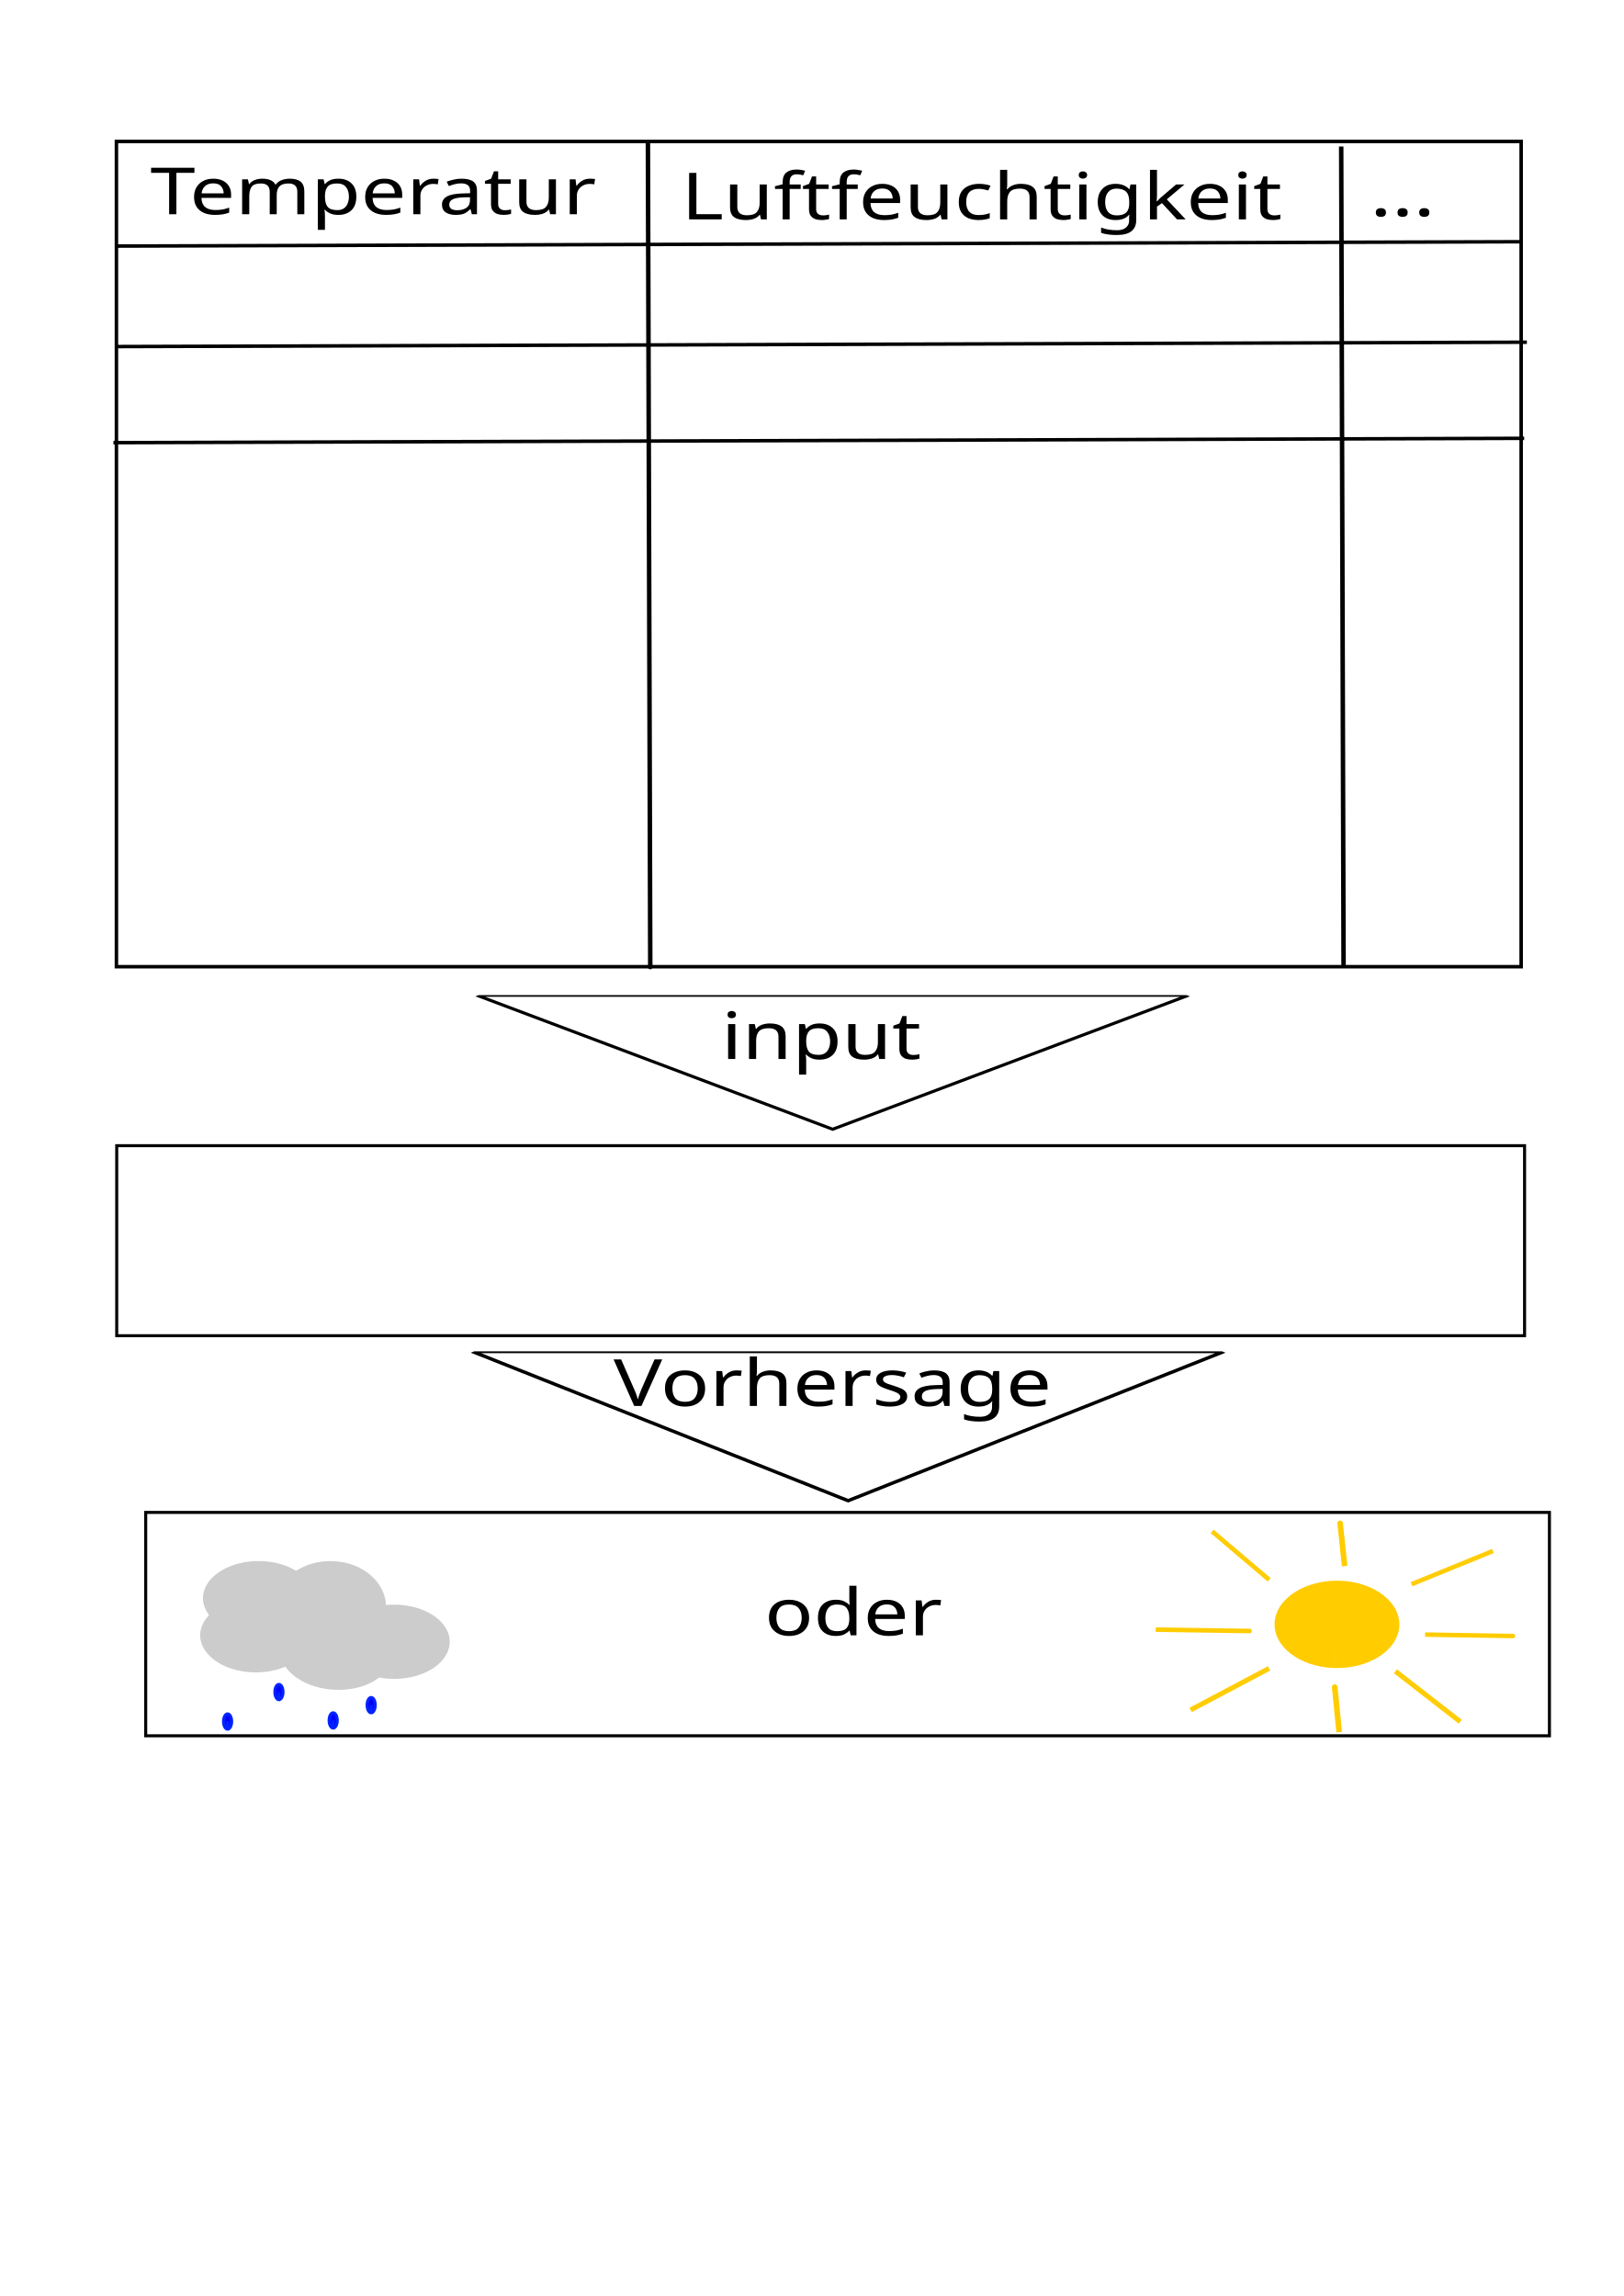
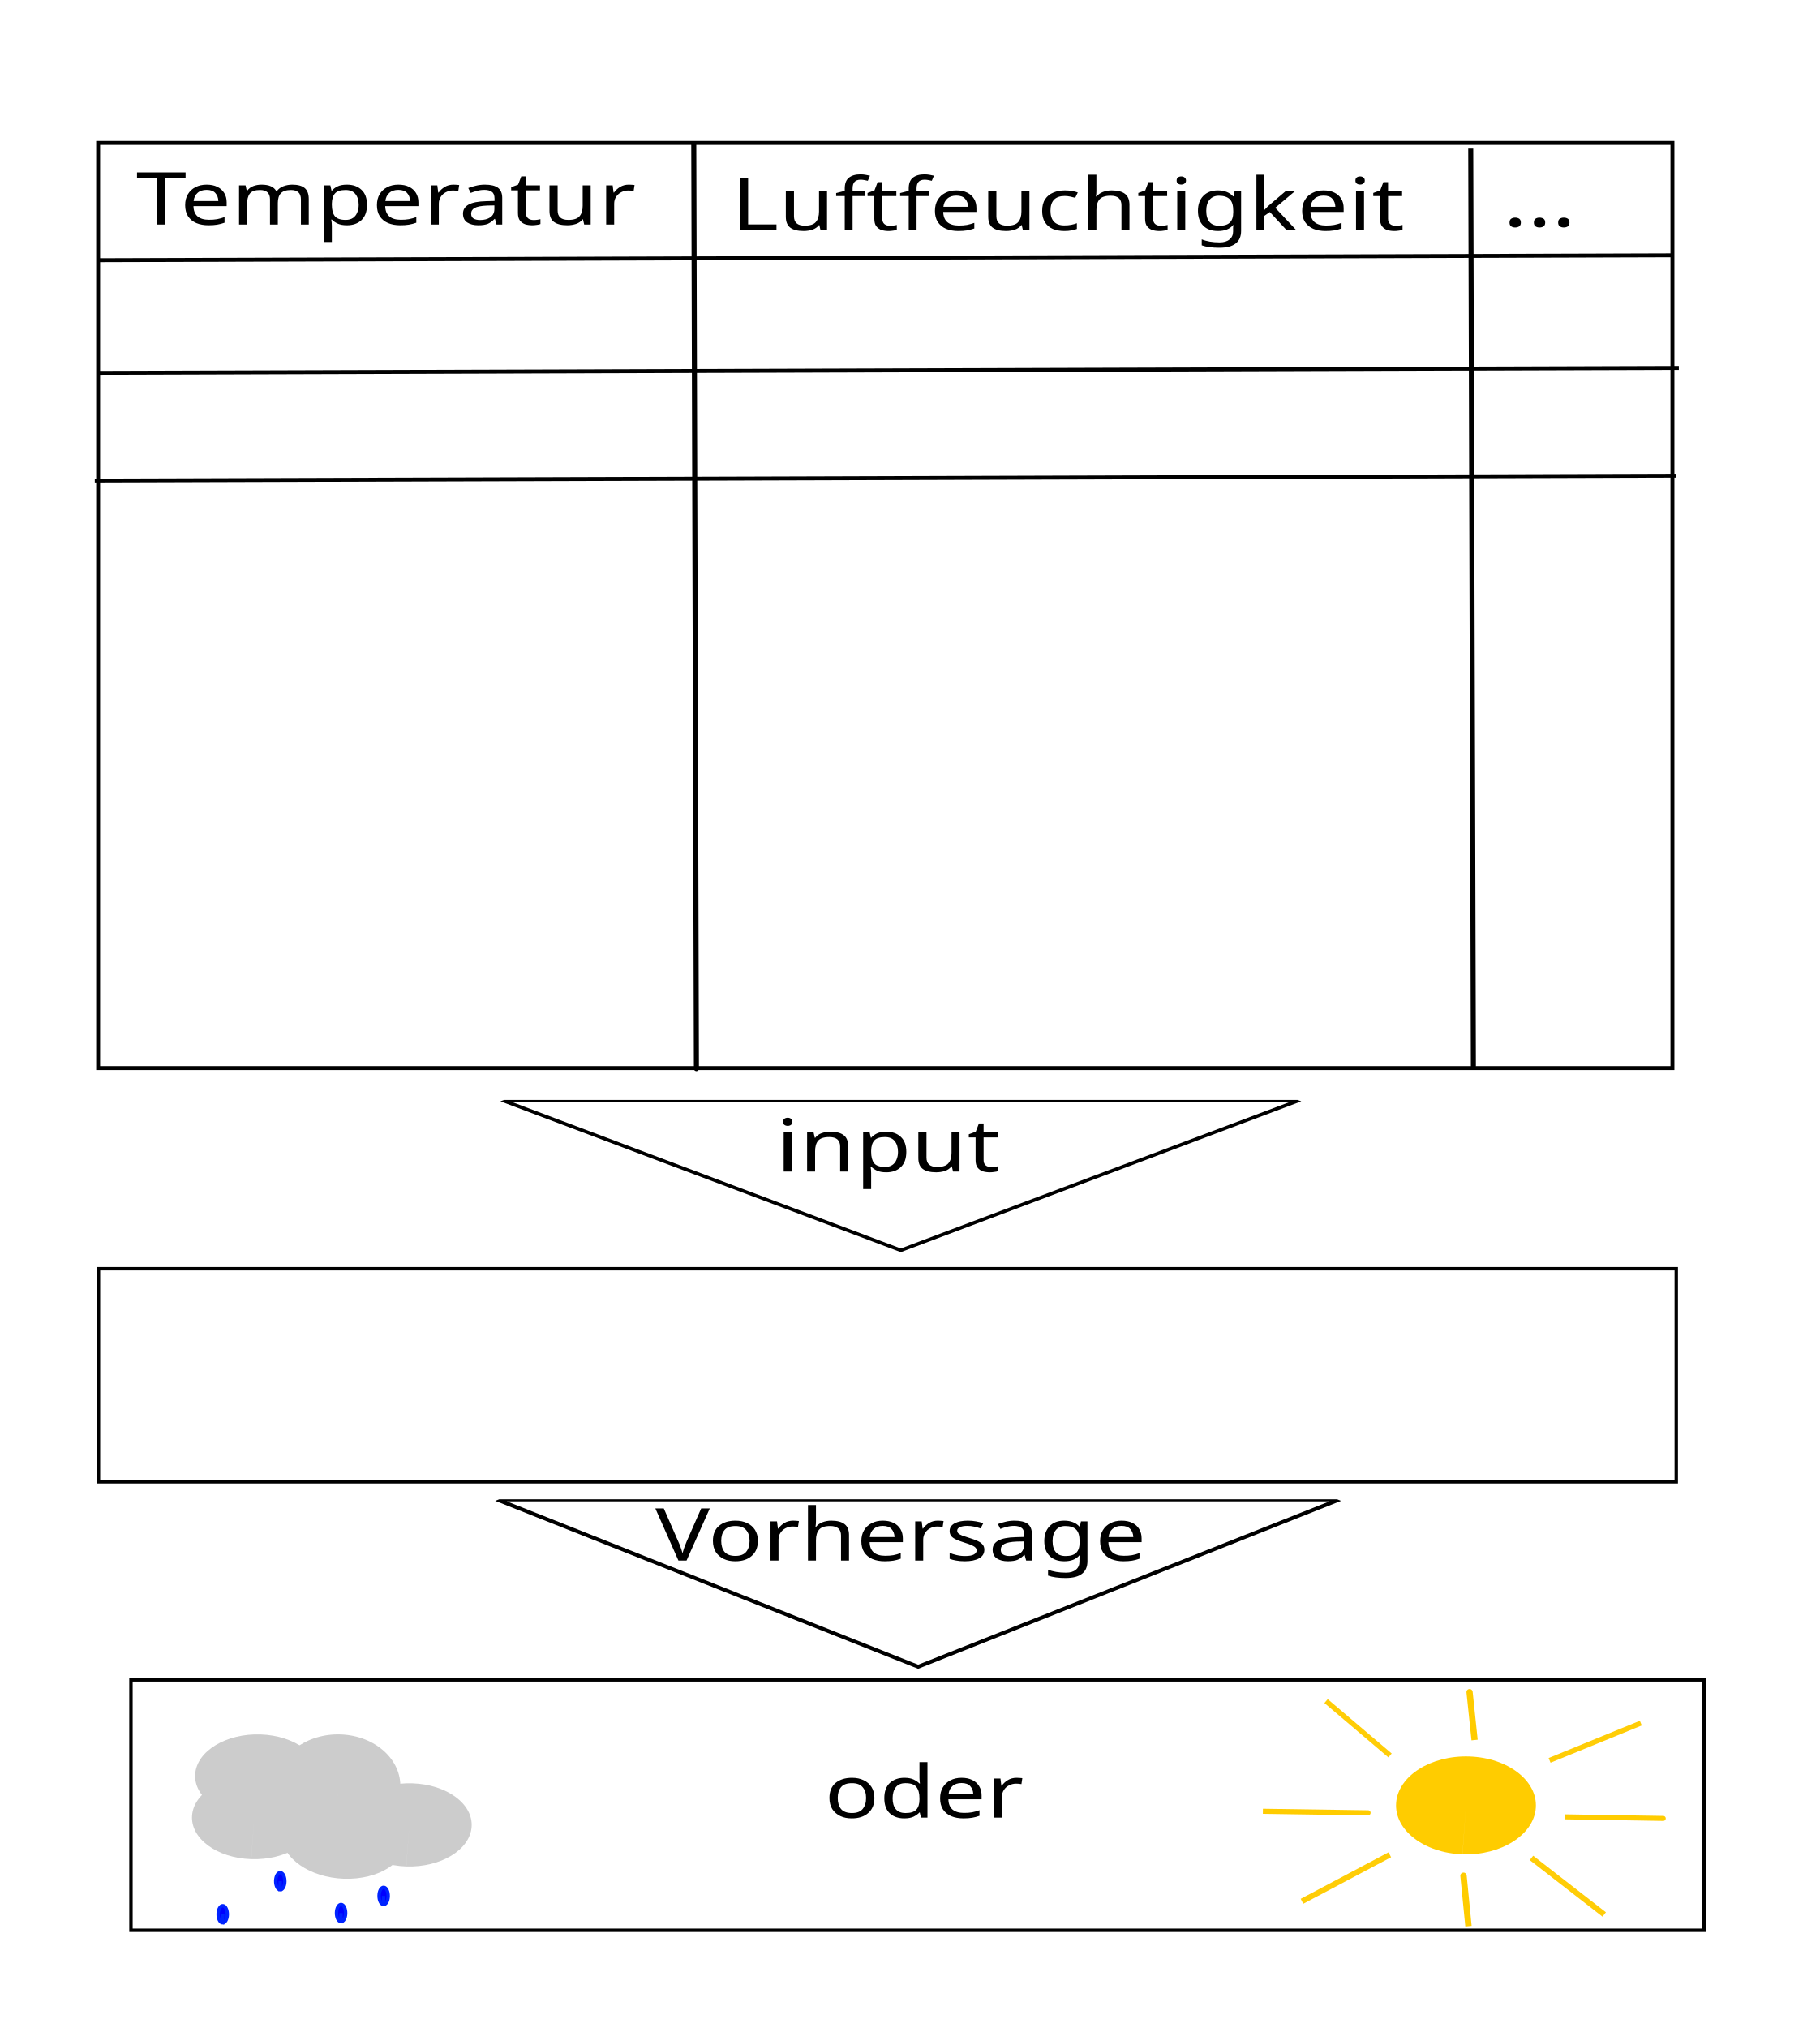
- <svg xmlns="http://www.w3.org/2000/svg" xmlns:ns1="http://www.openswatchbook.org/uri/2009/osb" width="210mm" height="297mm" viewBox="0 0 210 297" version="1.1" id="svg5003">
+ <svg xmlns="http://www.w3.org/2000/svg" xmlns:ns1="http://www.openswatchbook.org/uri/2009/osb" width="210mm" height="234mm" viewBox="0 0 210 234" version="1.1" id="svg5003">
  <defs id="defs4997">
    <linearGradient id="linearGradient7006" ns1:paint="solid">
      <stop style="stop-color:#ff2a2a;stop-opacity:1;" offset="0" id="stop7004" />
    </linearGradient>
    <linearGradient id="linearGradient5552" ns1:paint="solid">
      <stop style="stop-color:#ff2a2a;stop-opacity:1;" offset="0" id="stop5550" />
    </linearGradient>
  </defs>
-   <g id="layer1">
-     <rect style="fill:none;fill-opacity:1;stroke:#000000;stroke-width:0.454;stroke-opacity:0.997" id="rect5005" width="181.681" height="106.748" x="15.057" y="18.299" />
-     <path style="fill:none;stroke:#000000;stroke-width:0.583px;stroke-linecap:butt;stroke-linejoin:miter;stroke-opacity:1" d="m 83.796,18.263 c 0.688,240.416 0,0 0,0 z" id="path7018" />
-     <path style="fill:none;stroke:#000000;stroke-width:0.58px;stroke-linecap:butt;stroke-linejoin:miter;stroke-opacity:1" d="m 173.463,18.954 c 0.688,238.141 0,0 0,0 z" id="path7018-6" />
-     <path style="fill:none;stroke:#000000;stroke-width:0.452px;stroke-linecap:butt;stroke-linejoin:miter;stroke-opacity:1" d="M 15,31.832 C 194.901,31.269 196.775,31.269 196.775,31.269" id="path7035" />
+   <g id="layer1" transform="translate(0,-63)">
+     <rect style="fill:none;fill-opacity:1;stroke:#000000;stroke-width:0.454;stroke-opacity:0.997" id="rect5005" width="181.681" height="106.748" x="11.326" y="79.491" />
+     <path style="fill:none;stroke:#000000;stroke-width:0.583px;stroke-linecap:butt;stroke-linejoin:miter;stroke-opacity:1" d="m 80.064,79.455 c 0.688,240.416 0,0 0,0 z" id="path7018" />
+     <path style="fill:none;stroke:#000000;stroke-width:0.58px;stroke-linecap:butt;stroke-linejoin:miter;stroke-opacity:1" d="m 169.731,80.146 c 0.688,238.141 0,0 0,0 z" id="path7018-6" />
+     <path style="fill:none;stroke:#000000;stroke-width:0.452px;stroke-linecap:butt;stroke-linejoin:miter;stroke-opacity:1" d="M 11.269,93.025 C 191.17,92.461 193.044,92.461 193.044,92.461" id="path7035" />
    <flowRoot xml:space="preserve" id="flowRoot7037" style="font-style:normal;font-weight:normal;font-size:40px;line-height:1.25;font-family:sans-serif;letter-spacing:0px;word-spacing:0px;fill:#000000;fill-opacity:1;stroke:none" transform="scale(0.2645833)">
      <flowRegion id="flowRegion7039">
        <rect id="rect7041" width="101.347" height="43.434" x="56.304" y="68.836" />
      </flowRegion>
      <flowPara id="flowPara7043">Tem</flowPara>
    </flowRoot>
-     <text xml:space="preserve" style="font-style:normal;font-weight:normal;font-size:15.658px;line-height:1.25;font-family:sans-serif;letter-spacing:0px;word-spacing:0px;fill:#000000;fill-opacity:1;stroke:none;stroke-width:0.391" x="17.441" y="30.883" id="text7047" transform="scale(1.114359,0.897377)">
-       <tspan id="tspan7045" x="17.441" y="30.883" style="font-style:normal;font-variant:normal;font-weight:normal;font-stretch:normal;font-size:9.395px;font-family:sans-serif;-inkscape-font-specification:'sans-serif, Normal';font-variant-ligatures:normal;font-variant-caps:normal;font-variant-numeric:normal;font-feature-settings:normal;text-align:start;writing-mode:lr-tb;text-anchor:start;stroke-width:0.391">Temperatur</tspan>
+     <text xml:space="preserve" style="font-style:normal;font-weight:normal;font-size:15.658px;line-height:1.25;font-family:sans-serif;letter-spacing:0px;word-spacing:0px;fill:#000000;fill-opacity:1;stroke:none;stroke-width:0.391" x="14.093" y="99.073" id="text7047" transform="scale(1.114359,0.897377)">
+       <tspan id="tspan7045" x="14.093" y="99.073" style="font-style:normal;font-variant:normal;font-weight:normal;font-stretch:normal;font-size:9.395px;font-family:sans-serif;-inkscape-font-specification:'sans-serif, Normal';font-variant-ligatures:normal;font-variant-caps:normal;font-variant-numeric:normal;font-feature-settings:normal;text-align:start;writing-mode:lr-tb;text-anchor:start;stroke-width:0.391">Temperatur</tspan>
    </text>
-     <text xml:space="preserve" style="font-style:normal;font-weight:normal;font-size:15.658px;line-height:1.25;font-family:sans-serif;letter-spacing:0px;word-spacing:0px;fill:#000000;fill-opacity:1;stroke:none;stroke-width:0.391" x="79.076" y="31.624" id="text7047-4" transform="scale(1.114359,0.897377)">
-       <tspan id="tspan7045-4" x="79.076" y="31.624" style="font-style:normal;font-variant:normal;font-weight:normal;font-stretch:normal;font-size:9.395px;font-family:sans-serif;-inkscape-font-specification:'sans-serif, Normal';font-variant-ligatures:normal;font-variant-caps:normal;font-variant-numeric:normal;font-feature-settings:normal;text-align:start;writing-mode:lr-tb;text-anchor:start;stroke-width:0.391">Luftfeuchtigkeit</tspan>
+     <text xml:space="preserve" style="font-style:normal;font-weight:normal;font-size:15.658px;line-height:1.25;font-family:sans-serif;letter-spacing:0px;word-spacing:0px;fill:#000000;fill-opacity:1;stroke:none;stroke-width:0.391" x="75.728" y="99.814" id="text7047-4" transform="scale(1.114359,0.897377)">
+       <tspan id="tspan7045-4" x="75.728" y="99.814" style="font-style:normal;font-variant:normal;font-weight:normal;font-stretch:normal;font-size:9.395px;font-family:sans-serif;-inkscape-font-specification:'sans-serif, Normal';font-variant-ligatures:normal;font-variant-caps:normal;font-variant-numeric:normal;font-feature-settings:normal;text-align:start;writing-mode:lr-tb;text-anchor:start;stroke-width:0.391">Luftfeuchtigkeit</tspan>
    </text>
-     <text xml:space="preserve" style="font-style:normal;font-weight:normal;font-size:15.658px;line-height:1.25;font-family:sans-serif;letter-spacing:0px;word-spacing:0px;fill:#000000;fill-opacity:1;stroke:none;stroke-width:0.391" x="159.01" y="31.139" id="text7047-4-4" transform="scale(1.114359,0.897377)">
-       <tspan id="tspan7045-4-9" x="159.01" y="31.139" style="font-style:normal;font-variant:normal;font-weight:normal;font-stretch:normal;font-size:9.395px;font-family:sans-serif;-inkscape-font-specification:'sans-serif, Normal';font-variant-ligatures:normal;font-variant-caps:normal;font-variant-numeric:normal;font-feature-settings:normal;text-align:start;writing-mode:lr-tb;text-anchor:start;stroke-width:0.391">...</tspan>
+     <text xml:space="preserve" style="font-style:normal;font-weight:normal;font-size:15.658px;line-height:1.25;font-family:sans-serif;letter-spacing:0px;word-spacing:0px;fill:#000000;fill-opacity:1;stroke:none;stroke-width:0.391" x="155.661" y="99.329" id="text7047-4-4" transform="scale(1.114359,0.897377)">
+       <tspan id="tspan7045-4-9" x="155.661" y="99.329" style="font-style:normal;font-variant:normal;font-weight:normal;font-stretch:normal;font-size:9.395px;font-family:sans-serif;-inkscape-font-specification:'sans-serif, Normal';font-variant-ligatures:normal;font-variant-caps:normal;font-variant-numeric:normal;font-feature-settings:normal;text-align:start;writing-mode:lr-tb;text-anchor:start;stroke-width:0.391">...</tspan>
    </text>
-     <rect style="fill:none;fill-opacity:1;stroke:#000000;stroke-width:0.391;stroke-opacity:0.997" id="rect7105" width="182.083" height="24.582" x="15.096" y="148.2" />
-     <flowRoot xml:space="preserve" id="flowRoot7107" style="font-style:normal;font-weight:normal;font-size:40px;line-height:1.25;font-family:sans-serif;letter-spacing:0px;word-spacing:0px;fill:#000000;fill-opacity:1;stroke:none" transform="matrix(0.4362225,0,0,0.3512836,24.77246,-10.19295)">
+     <rect style="fill:none;fill-opacity:1;stroke:#000000;stroke-width:0.391;stroke-opacity:0.997" id="rect7105" width="182.083" height="24.582" x="11.365" y="209.392" />
+     <flowRoot xml:space="preserve" id="flowRoot7107" style="font-style:normal;font-weight:normal;font-size:40px;line-height:1.25;font-family:sans-serif;letter-spacing:0px;word-spacing:0px;fill:#000000;fill-opacity:1;stroke:none" transform="matrix(0.4362225,0,0,0.3512836,21.04123,50.9992)">
      <flowRegion id="flowRegion7109">
        <rect id="rect7111" width="395.311" height="50.335" x="78.571" y="458.348" />
      </flowRegion>
      <flowPara id="flowPara7113" style="font-style:normal;font-variant:normal;font-weight:normal;font-stretch:normal;font-size:24px;font-family:sans-serif;-inkscape-font-specification:'sans-serif, Normal';font-variant-ligatures:normal;font-variant-caps:normal;font-variant-numeric:normal;font-feature-settings:normal;text-align:start;writing-mode:lr-tb;text-anchor:start">Supervised Modell</flowPara>
    </flowRoot>
-     <path style="fill:none;fill-opacity:1;stroke:#000000;stroke-width:0.265;stroke-miterlimit:4;stroke-dasharray:none;stroke-opacity:0.997" id="path7121" d="M 41.252,116.399 28.875,94.961 l 24.755,-1e-6 z" transform="matrix(3.699254,0,0,0.8043434,-44.91109,52.45011)" />
-     <text xml:space="preserve" style="font-style:normal;font-weight:normal;font-size:15.658px;line-height:1.25;font-family:sans-serif;letter-spacing:0px;word-spacing:0px;fill:#000000;fill-opacity:1;stroke:none;stroke-width:0.391" x="83.711" y="152.653" id="text7129" transform="scale(1.114359,0.897377)">
-       <tspan id="tspan7127" x="83.711" y="152.653" style="font-style:normal;font-variant:normal;font-weight:normal;font-stretch:normal;font-size:9.395px;font-family:sans-serif;-inkscape-font-specification:'sans-serif, Normal';font-variant-ligatures:normal;font-variant-caps:normal;font-variant-numeric:normal;font-feature-settings:normal;text-align:start;writing-mode:lr-tb;text-anchor:start;stroke-width:0.391">input</tspan>
+     <path style="fill:none;fill-opacity:1;stroke:#000000;stroke-width:0.265;stroke-miterlimit:4;stroke-dasharray:none;stroke-opacity:0.997" id="path7121" d="M 41.252,116.399 28.875,94.961 l 24.755,-1e-6 z" transform="matrix(3.699254,0,0,0.8043434,-48.64232,113.6423)" />
+     <text xml:space="preserve" style="font-style:normal;font-weight:normal;font-size:15.658px;line-height:1.25;font-family:sans-serif;letter-spacing:0px;word-spacing:0px;fill:#000000;fill-opacity:1;stroke:none;stroke-width:0.391" x="80.363" y="220.843" id="text7129" transform="scale(1.114359,0.897377)">
+       <tspan id="tspan7127" x="80.363" y="220.843" style="font-style:normal;font-variant:normal;font-weight:normal;font-stretch:normal;font-size:9.395px;font-family:sans-serif;-inkscape-font-specification:'sans-serif, Normal';font-variant-ligatures:normal;font-variant-caps:normal;font-variant-numeric:normal;font-feature-settings:normal;text-align:start;writing-mode:lr-tb;text-anchor:start;stroke-width:0.391">input</tspan>
    </text>
-     <rect style="fill:none;fill-opacity:1;stroke:#000000;stroke-width:0.392;stroke-miterlimit:4;stroke-dasharray:none;stroke-opacity:0.997" id="rect7131" width="181.548" height="28.895" x="18.845" y="195.639" />
-     <path style="fill:none;fill-opacity:1;stroke:#000000;stroke-width:0.265;stroke-miterlimit:4;stroke-dasharray:none;stroke-opacity:0.997" id="path7121-7" d="M 41.252,116.399 28.875,94.961 l 24.755,-1e-6 z" transform="matrix(3.907067,0,0,0.8958048,-51.48365,89.8542)" />
-     <text xml:space="preserve" style="font-style:normal;font-weight:normal;font-size:15.658px;line-height:1.25;font-family:sans-serif;letter-spacing:0px;word-spacing:0px;fill:#000000;fill-opacity:1;stroke:none;stroke-width:0.391" x="71.216" y="202.666" id="text7150" transform="scale(1.114359,0.897377)">
-       <tspan id="tspan7148" x="71.216" y="202.666" style="font-style:normal;font-variant:normal;font-weight:normal;font-stretch:normal;font-size:9.395px;font-family:sans-serif;-inkscape-font-specification:'sans-serif, Normal';font-variant-ligatures:normal;font-variant-caps:normal;font-variant-numeric:normal;font-feature-settings:normal;text-align:start;writing-mode:lr-tb;text-anchor:start;stroke-width:0.391">Vorhersage</tspan>
+     <rect style="fill:none;fill-opacity:1;stroke:#000000;stroke-width:0.392;stroke-miterlimit:4;stroke-dasharray:none;stroke-opacity:0.997" id="rect7131" width="181.548" height="28.895" x="15.113" y="256.831" />
+     <path style="fill:none;fill-opacity:1;stroke:#000000;stroke-width:0.265;stroke-miterlimit:4;stroke-dasharray:none;stroke-opacity:0.997" id="path7121-7" d="M 41.252,116.399 28.875,94.961 l 24.755,-1e-6 z" transform="matrix(3.907067,0,0,0.8958048,-55.21488,151.0464)" />
+     <text xml:space="preserve" style="font-style:normal;font-weight:normal;font-size:15.658px;line-height:1.25;font-family:sans-serif;letter-spacing:0px;word-spacing:0px;fill:#000000;fill-opacity:1;stroke:none;stroke-width:0.391" x="67.868" y="270.856" id="text7150" transform="scale(1.114359,0.897377)">
+       <tspan id="tspan7148" x="67.868" y="270.856" style="font-style:normal;font-variant:normal;font-weight:normal;font-stretch:normal;font-size:9.395px;font-family:sans-serif;-inkscape-font-specification:'sans-serif, Normal';font-variant-ligatures:normal;font-variant-caps:normal;font-variant-numeric:normal;font-feature-settings:normal;text-align:start;writing-mode:lr-tb;text-anchor:start;stroke-width:0.391">Vorhersage</tspan>
    </text>
-     <path style="fill:#cccccc;fill-opacity:1;stroke:none;stroke-width:0.392;stroke-miterlimit:4;stroke-dasharray:none;stroke-opacity:0.997" id="path7170" d="m 33.082,211.53 a 7.193,4.803 0 0 1 -6.823,-5.037 7.193,4.803 0 0 1 7.541,-4.558 7.193,4.803 0 0 1 6.827,5.035 7.193,4.803 0 0 1 -7.538,4.56 l 0.354,-4.798 z" />
-     <path style="fill:#cccccc;fill-opacity:1;stroke:none;stroke-width:0.436;stroke-miterlimit:4;stroke-dasharray:none;stroke-opacity:0.997" id="path7170-5" d="m 42.38,213.789 a 7.193,5.934 0 0 1 -6.823,-6.222 7.193,5.934 0 0 1 7.541,-5.63 7.193,5.934 0 0 1 6.827,6.219 7.193,5.934 0 0 1 -7.538,5.633 l 0.354,-5.926 z" />
-     <path style="fill:#cccccc;fill-opacity:1;stroke:none;stroke-width:0.393;stroke-miterlimit:4;stroke-dasharray:none;stroke-opacity:0.997" id="path7170-3" d="m 27.467,-209.55 a 7.193,4.816 0 0 1 -6.823,-5.051 7.193,4.816 0 0 1 7.541,-4.57 7.193,4.816 0 0 1 6.827,5.048 7.193,4.816 0 0 1 -7.538,4.572 l 0.354,-4.81 z" transform="matrix(1,0,-0.07285269,-0.9973427,0,0)" />
-     <path d="m 32.721,216.327 a 7.193,4.803 0 0 1 -6.823,-5.037 7.193,4.803 0 0 1 7.541,-4.558 7.193,4.803 0 0 1 6.827,5.035 7.193,4.803 0 0 1 -7.538,4.56 l 0.354,-4.798 z" id="path7208" style="fill:#cccccc;fill-opacity:1;stroke:none;stroke-width:0.392;stroke-miterlimit:4;stroke-dasharray:none;stroke-opacity:0.997" />
-     <path style="fill:#cccccc;fill-opacity:1;stroke:none;stroke-width:0.392;stroke-miterlimit:4;stroke-dasharray:none;stroke-opacity:0.997" id="path7170-6" d="m 50.612,217.169 a 7.193,4.803 0 0 1 -6.823,-5.037 7.193,4.803 0 0 1 7.541,-4.558 7.193,4.803 0 0 1 6.827,5.035 7.193,4.803 0 0 1 -7.538,4.56 l 0.354,-4.798 z" />
-     <path style="fill:#ffcc00;fill-opacity:1;stroke:none;stroke-width:0.317;stroke-miterlimit:4;stroke-dasharray:none;stroke-opacity:0.997" id="path7210" d="m 172.509,215.767 a 8.07,5.651 0 0 1 -7.655,-5.926 8.07,5.651 0 0 1 8.461,-5.362 8.07,5.651 0 0 1 7.659,5.923 8.07,5.651 0 0 1 -8.457,5.365 l 0.397,-5.644 z" />
-     <path style="fill:#ffcc00;stroke:#ffcd07;stroke-width:0.641px;stroke-linecap:butt;stroke-linejoin:miter;stroke-opacity:1" d="m 153.987,221.189 c 10.135,-5.369 10.135,-5.369 10.135,-5.369" id="path7212" />
-     <path style="fill:#ffcc00;stroke:#ffcd07;stroke-width:0.584px;stroke-linecap:butt;stroke-linejoin:miter;stroke-opacity:1" d="m 182.561,204.927 c 10.53,-4.3 10.53,-4.3 10.53,-4.3" id="path7212-3" />
-     <path style="fill:#ffcc00;stroke:#ffcd07;stroke-width:0.643px;stroke-linecap:butt;stroke-linejoin:miter;stroke-opacity:1" d="m 180.471,216.185 c 8.394,6.524 8.394,6.524 8.394,6.524" id="path7212-3-3" />
-     <path style="fill:#ffcc00;stroke:#ffcd07;stroke-width:0.591px;stroke-linecap:butt;stroke-linejoin:miter;stroke-opacity:1" d="m 156.766,198.086 c 7.383,6.273 7.383,6.273 7.383,6.273" id="path7212-3-3-7" />
-     <path style="fill:none;stroke:#ffcc00;stroke-width:0.588px;stroke-linecap:butt;stroke-linejoin:miter;stroke-opacity:1" d="m 149.476,210.803 c 27.32,0.401 0,0 0,0 z" id="path7347" />
-     <path style="fill:none;stroke:#ffcc00;stroke-width:0.578px;stroke-linecap:butt;stroke-linejoin:miter;stroke-opacity:1" d="m 184.312,211.444 c 25.581,0.414 0,0 0,0 z" id="path7347-1" />
-     <path style="fill:none;stroke:#ffcc00;stroke-width:0.732px;stroke-linecap:butt;stroke-linejoin:miter;stroke-opacity:1" d="m 173.201,224.063 c -1.294,-13.133 0,0 0,0 z" id="path7347-8" />
-     <path style="fill:none;stroke:#ffcc00;stroke-width:0.718px;stroke-linecap:butt;stroke-linejoin:miter;stroke-opacity:1" d="m 173.906,202.581 c -1.309,-12.478 0,0 0,0 z" id="path7347-8-1" />
-     <path style="fill:#0000ff;fill-opacity:1;stroke:#0023ff;stroke-width:0.392;stroke-miterlimit:4;stroke-dasharray:none;stroke-opacity:1" id="path7403" d="m 29.407,223.675 a 0.526,0.989 0 0 1 -0.499,-1.037 0.526,0.989 0 0 1 0.552,-0.938 0.526,0.989 0 0 1 0.5,1.037 0.526,0.989 0 0 1 -0.552,0.939 l 0.026,-0.988 z" />
-     <path style="fill:#0000ff;fill-opacity:1;stroke:#0023ff;stroke-width:0.392;stroke-miterlimit:4;stroke-dasharray:none;stroke-opacity:1" id="path7403-2" d="m 36.048,219.86 a 0.526,0.989 0 0 1 -0.499,-1.037 0.526,0.989 0 0 1 0.552,-0.938 0.526,0.989 0 0 1 0.5,1.037 0.526,0.989 0 0 1 -0.552,0.939 l 0.026,-0.988 z" />
-     <path style="fill:#0000ff;fill-opacity:1;stroke:#0023ff;stroke-width:0.392;stroke-miterlimit:4;stroke-dasharray:none;stroke-opacity:1" id="path7403-4" d="m 47.977,221.555 a 0.526,0.989 0 0 1 -0.499,-1.037 0.526,0.989 0 0 1 0.552,-0.938 0.526,0.989 0 0 1 0.5,1.037 0.526,0.989 0 0 1 -0.552,0.939 l 0.026,-0.988 z" />
-     <path style="fill:#0000ff;fill-opacity:1;stroke:#0023ff;stroke-width:0.392;stroke-miterlimit:4;stroke-dasharray:none;stroke-opacity:1" id="path7403-1" d="m 43.065,223.533 a 0.526,0.989 0 0 1 -0.499,-1.037 0.526,0.989 0 0 1 0.552,-0.938 0.526,0.989 0 0 1 0.5,1.037 0.526,0.989 0 0 1 -0.552,0.939 l 0.026,-0.988 z" />
-     <text xml:space="preserve" style="font-style:normal;font-weight:normal;font-size:15.658px;line-height:1.25;font-family:sans-serif;letter-spacing:0px;word-spacing:0px;fill:#000000;fill-opacity:1;stroke:none;stroke-width:0.391" x="88.733" y="235.727" id="text7440" transform="scale(1.114359,0.897377)">
-       <tspan id="tspan7438" x="88.733" y="235.727" style="font-style:normal;font-variant:normal;font-weight:normal;font-stretch:normal;font-size:9.395px;font-family:sans-serif;-inkscape-font-specification:'sans-serif, Normal';font-variant-ligatures:normal;font-variant-caps:normal;font-variant-numeric:normal;font-feature-settings:normal;text-align:start;writing-mode:lr-tb;text-anchor:start;stroke-width:0.391">oder</tspan>
+     <path style="fill:#cccccc;fill-opacity:1;stroke:none;stroke-width:0.392;stroke-miterlimit:4;stroke-dasharray:none;stroke-opacity:0.997" id="path7170" d="m 29.35,272.722 a 7.193,4.803 0 0 1 -6.823,-5.037 7.193,4.803 0 0 1 7.541,-4.558 7.193,4.803 0 0 1 6.827,5.035 7.193,4.803 0 0 1 -7.538,4.56 l 0.354,-4.798 z" />
+     <path style="fill:#cccccc;fill-opacity:1;stroke:none;stroke-width:0.436;stroke-miterlimit:4;stroke-dasharray:none;stroke-opacity:0.997" id="path7170-5" d="m 38.648,274.981 a 7.193,5.934 0 0 1 -6.823,-6.222 7.193,5.934 0 0 1 7.541,-5.63 7.193,5.934 0 0 1 6.827,6.219 7.193,5.934 0 0 1 -7.538,5.633 l 0.354,-5.926 z" />
+     <path style="fill:#cccccc;fill-opacity:1;stroke:none;stroke-width:0.393;stroke-miterlimit:4;stroke-dasharray:none;stroke-opacity:0.997" id="path7170-3" d="m 19.266,-270.905 a 7.193,4.816 0 0 1 -6.823,-5.051 7.193,4.816 0 0 1 7.541,-4.57 7.193,4.816 0 0 1 6.827,5.048 7.193,4.816 0 0 1 -7.538,4.572 l 0.354,-4.81 z" transform="matrix(1,0,-0.07285269,-0.9973427,0,0)" />
+     <path d="m 28.989,277.519 a 7.193,4.803 0 0 1 -6.823,-5.037 7.193,4.803 0 0 1 7.541,-4.558 7.193,4.803 0 0 1 6.827,5.035 7.193,4.803 0 0 1 -7.538,4.56 l 0.354,-4.798 z" id="path7208" style="fill:#cccccc;fill-opacity:1;stroke:none;stroke-width:0.392;stroke-miterlimit:4;stroke-dasharray:none;stroke-opacity:0.997" />
+     <path style="fill:#cccccc;fill-opacity:1;stroke:none;stroke-width:0.392;stroke-miterlimit:4;stroke-dasharray:none;stroke-opacity:0.997" id="path7170-6" d="m 46.881,278.361 a 7.193,4.803 0 0 1 -6.823,-5.037 7.193,4.803 0 0 1 7.541,-4.558 7.193,4.803 0 0 1 6.827,5.035 7.193,4.803 0 0 1 -7.538,4.56 l 0.354,-4.798 z" />
+     <path style="fill:#ffcc00;fill-opacity:1;stroke:none;stroke-width:0.317;stroke-miterlimit:4;stroke-dasharray:none;stroke-opacity:0.997" id="path7210" d="m 168.777,276.959 a 8.07,5.651 0 0 1 -7.655,-5.926 8.07,5.651 0 0 1 8.461,-5.362 8.07,5.651 0 0 1 7.659,5.923 8.07,5.651 0 0 1 -8.457,5.365 l 0.397,-5.644 z" />
+     <path style="fill:#ffcc00;stroke:#ffcd07;stroke-width:0.641px;stroke-linecap:butt;stroke-linejoin:miter;stroke-opacity:1" d="m 150.256,282.382 c 10.135,-5.369 10.135,-5.369 10.135,-5.369" id="path7212" />
+     <path style="fill:#ffcc00;stroke:#ffcd07;stroke-width:0.584px;stroke-linecap:butt;stroke-linejoin:miter;stroke-opacity:1" d="m 178.83,266.119 c 10.53,-4.3 10.53,-4.3 10.53,-4.3" id="path7212-3" />
+     <path style="fill:#ffcc00;stroke:#ffcd07;stroke-width:0.643px;stroke-linecap:butt;stroke-linejoin:miter;stroke-opacity:1" d="m 176.74,277.377 c 8.394,6.524 8.394,6.524 8.394,6.524" id="path7212-3-3" />
+     <path style="fill:#ffcc00;stroke:#ffcd07;stroke-width:0.591px;stroke-linecap:butt;stroke-linejoin:miter;stroke-opacity:1" d="m 153.035,259.278 c 7.383,6.273 7.383,6.273 7.383,6.273" id="path7212-3-3-7" />
+     <path style="fill:none;stroke:#ffcc00;stroke-width:0.588px;stroke-linecap:butt;stroke-linejoin:miter;stroke-opacity:1" d="m 145.744,271.995 c 27.32,0.401 0,0 0,0 z" id="path7347" />
+     <path style="fill:none;stroke:#ffcc00;stroke-width:0.578px;stroke-linecap:butt;stroke-linejoin:miter;stroke-opacity:1" d="m 180.581,272.636 c 25.581,0.414 0,0 0,0 z" id="path7347-1" />
+     <path style="fill:none;stroke:#ffcc00;stroke-width:0.732px;stroke-linecap:butt;stroke-linejoin:miter;stroke-opacity:1" d="m 169.47,285.255 c -1.294,-13.133 0,0 0,0 z" id="path7347-8" />
+     <path style="fill:none;stroke:#ffcc00;stroke-width:0.718px;stroke-linecap:butt;stroke-linejoin:miter;stroke-opacity:1" d="m 170.175,263.773 c -1.309,-12.478 0,0 0,0 z" id="path7347-8-1" />
+     <path style="fill:#0000ff;fill-opacity:1;stroke:#0023ff;stroke-width:0.392;stroke-miterlimit:4;stroke-dasharray:none;stroke-opacity:1" id="path7403" d="m 25.676,284.867 a 0.526,0.989 0 0 1 -0.499,-1.037 0.526,0.989 0 0 1 0.552,-0.938 0.526,0.989 0 0 1 0.5,1.037 0.526,0.989 0 0 1 -0.552,0.939 l 0.026,-0.988 z" />
+     <path style="fill:#0000ff;fill-opacity:1;stroke:#0023ff;stroke-width:0.392;stroke-miterlimit:4;stroke-dasharray:none;stroke-opacity:1" id="path7403-2" d="m 32.317,281.052 a 0.526,0.989 0 0 1 -0.499,-1.037 0.526,0.989 0 0 1 0.552,-0.938 0.526,0.989 0 0 1 0.5,1.037 0.526,0.989 0 0 1 -0.552,0.939 l 0.026,-0.988 z" />
+     <path style="fill:#0000ff;fill-opacity:1;stroke:#0023ff;stroke-width:0.392;stroke-miterlimit:4;stroke-dasharray:none;stroke-opacity:1" id="path7403-4" d="m 44.246,282.747 a 0.526,0.989 0 0 1 -0.499,-1.037 0.526,0.989 0 0 1 0.552,-0.938 0.526,0.989 0 0 1 0.5,1.037 0.526,0.989 0 0 1 -0.552,0.939 l 0.026,-0.988 z" />
+     <path style="fill:#0000ff;fill-opacity:1;stroke:#0023ff;stroke-width:0.392;stroke-miterlimit:4;stroke-dasharray:none;stroke-opacity:1" id="path7403-1" d="m 39.334,284.725 a 0.526,0.989 0 0 1 -0.499,-1.037 0.526,0.989 0 0 1 0.552,-0.938 0.526,0.989 0 0 1 0.5,1.037 0.526,0.989 0 0 1 -0.552,0.939 l 0.026,-0.988 z" />
+     <text xml:space="preserve" style="font-style:normal;font-weight:normal;font-size:15.658px;line-height:1.25;font-family:sans-serif;letter-spacing:0px;word-spacing:0px;fill:#000000;fill-opacity:1;stroke:none;stroke-width:0.391" x="85.384" y="303.917" id="text7440" transform="scale(1.114359,0.897377)">
+       <tspan id="tspan7438" x="85.384" y="303.917" style="font-style:normal;font-variant:normal;font-weight:normal;font-stretch:normal;font-size:9.395px;font-family:sans-serif;-inkscape-font-specification:'sans-serif, Normal';font-variant-ligatures:normal;font-variant-caps:normal;font-variant-numeric:normal;font-feature-settings:normal;text-align:start;writing-mode:lr-tb;text-anchor:start;stroke-width:0.391">oder</tspan>
    </text>
-     <path style="fill:none;stroke:#000000;stroke-width:0.452px;stroke-linecap:butt;stroke-linejoin:miter;stroke-opacity:1" d="M 15.021,44.83 C 195.596,44.266 197.477,44.266 197.477,44.266" id="path7035-3" />
-     <path style="fill:none;stroke:#000000;stroke-width:0.452px;stroke-linecap:butt;stroke-linejoin:miter;stroke-opacity:1" d="M 14.67,57.262 C 195.245,56.699 197.126,56.699 197.126,56.699" id="path7035-3-5" />
+     <path style="fill:none;stroke:#000000;stroke-width:0.452px;stroke-linecap:butt;stroke-linejoin:miter;stroke-opacity:1" d="M 11.289,106.022 C 191.865,105.459 193.746,105.459 193.746,105.459" id="path7035-3" />
+     <path style="fill:none;stroke:#000000;stroke-width:0.452px;stroke-linecap:butt;stroke-linejoin:miter;stroke-opacity:1" d="M 10.938,118.454 C 191.514,117.891 193.395,117.891 193.395,117.891" id="path7035-3-5" />
  </g>
</svg>
